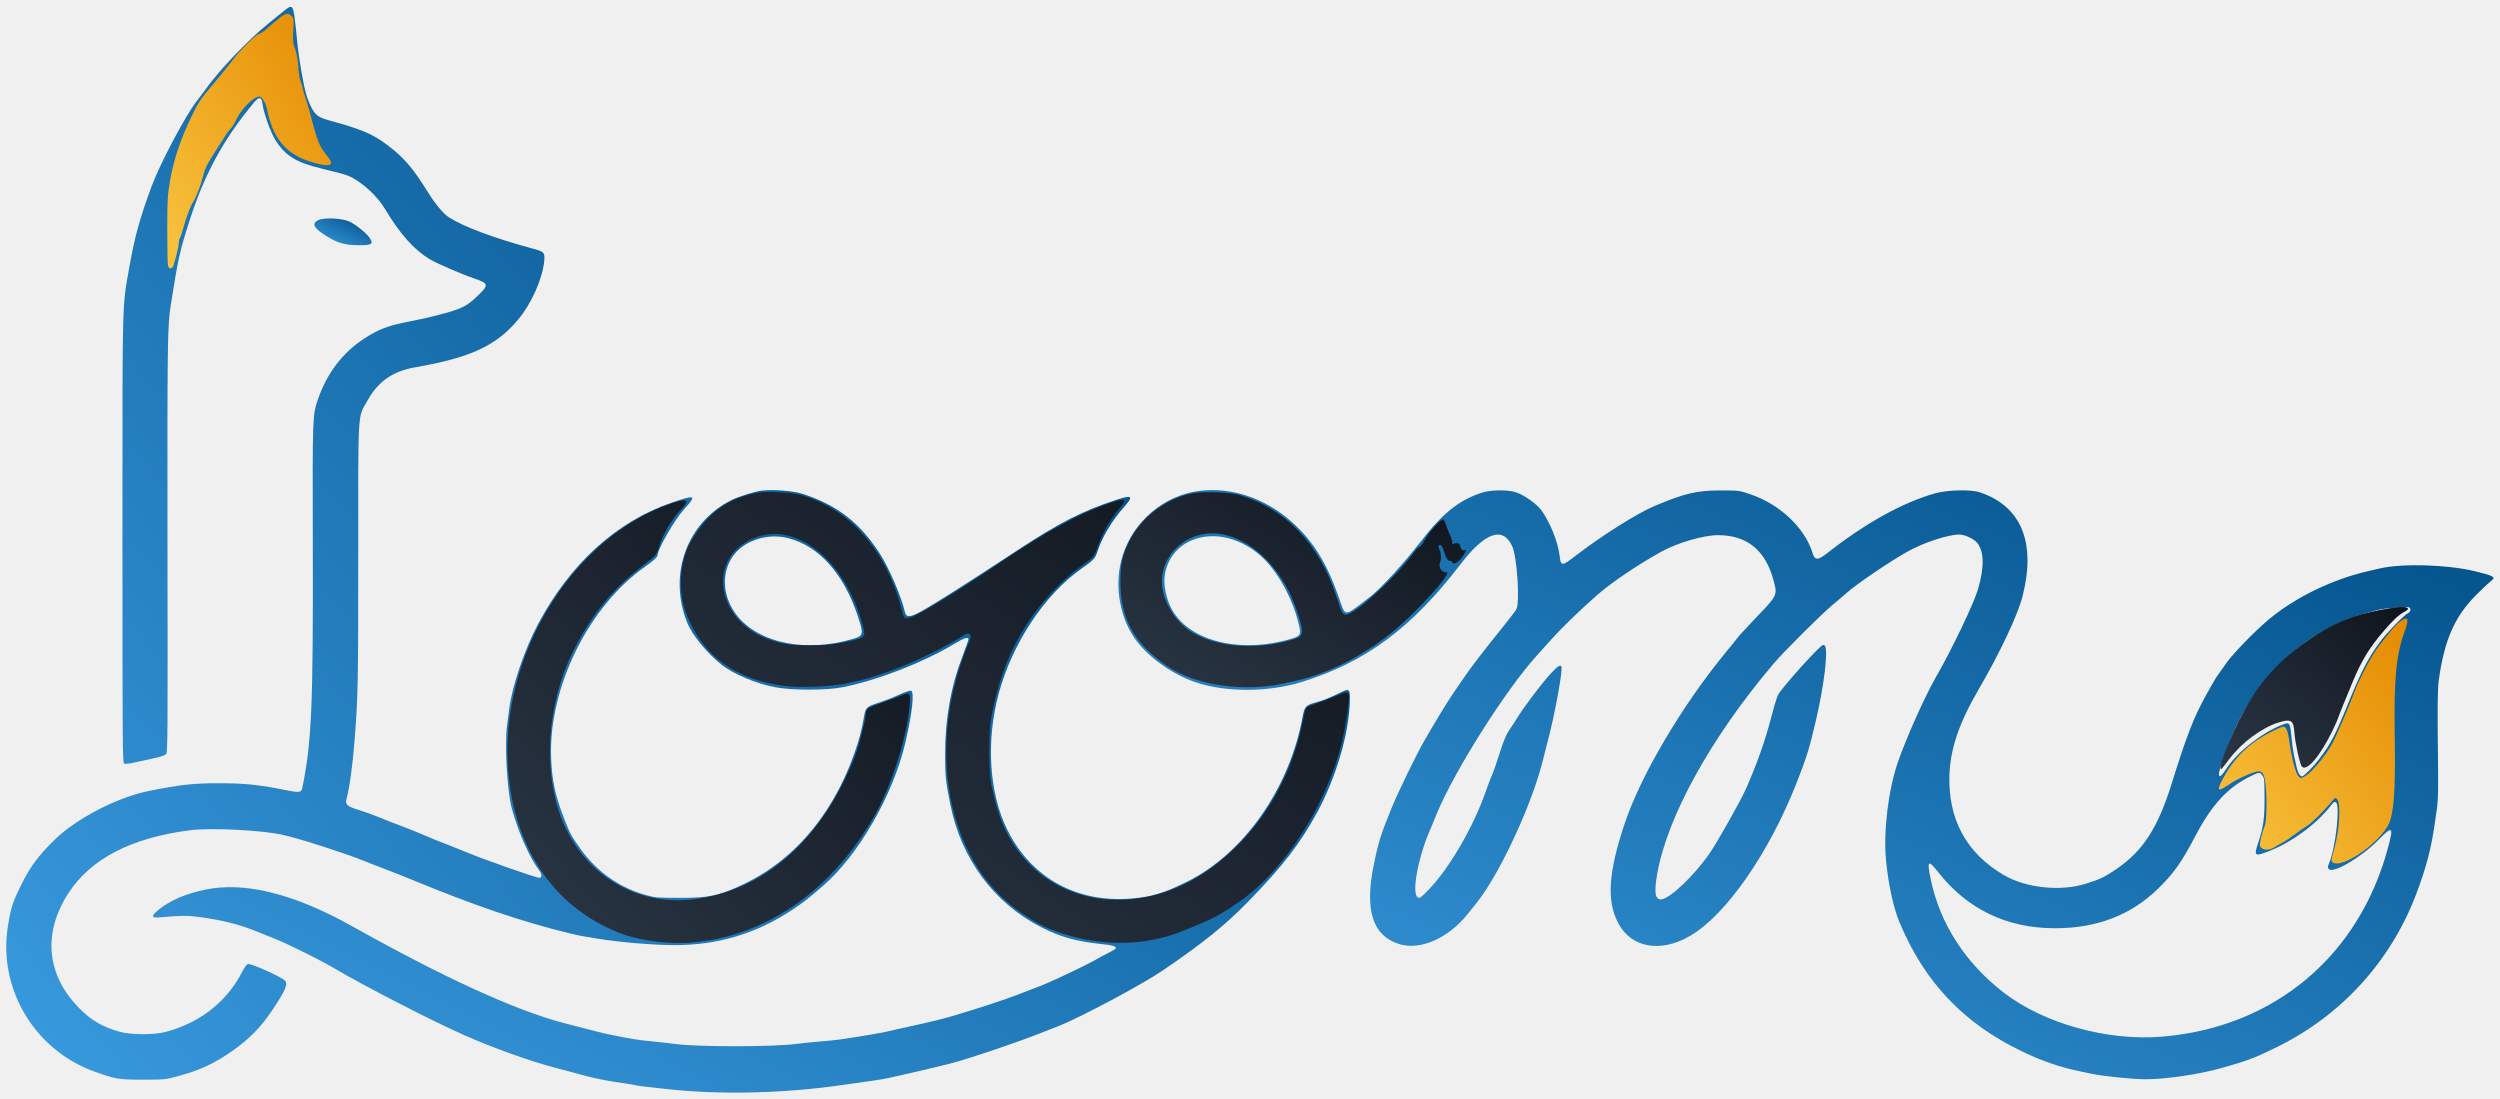
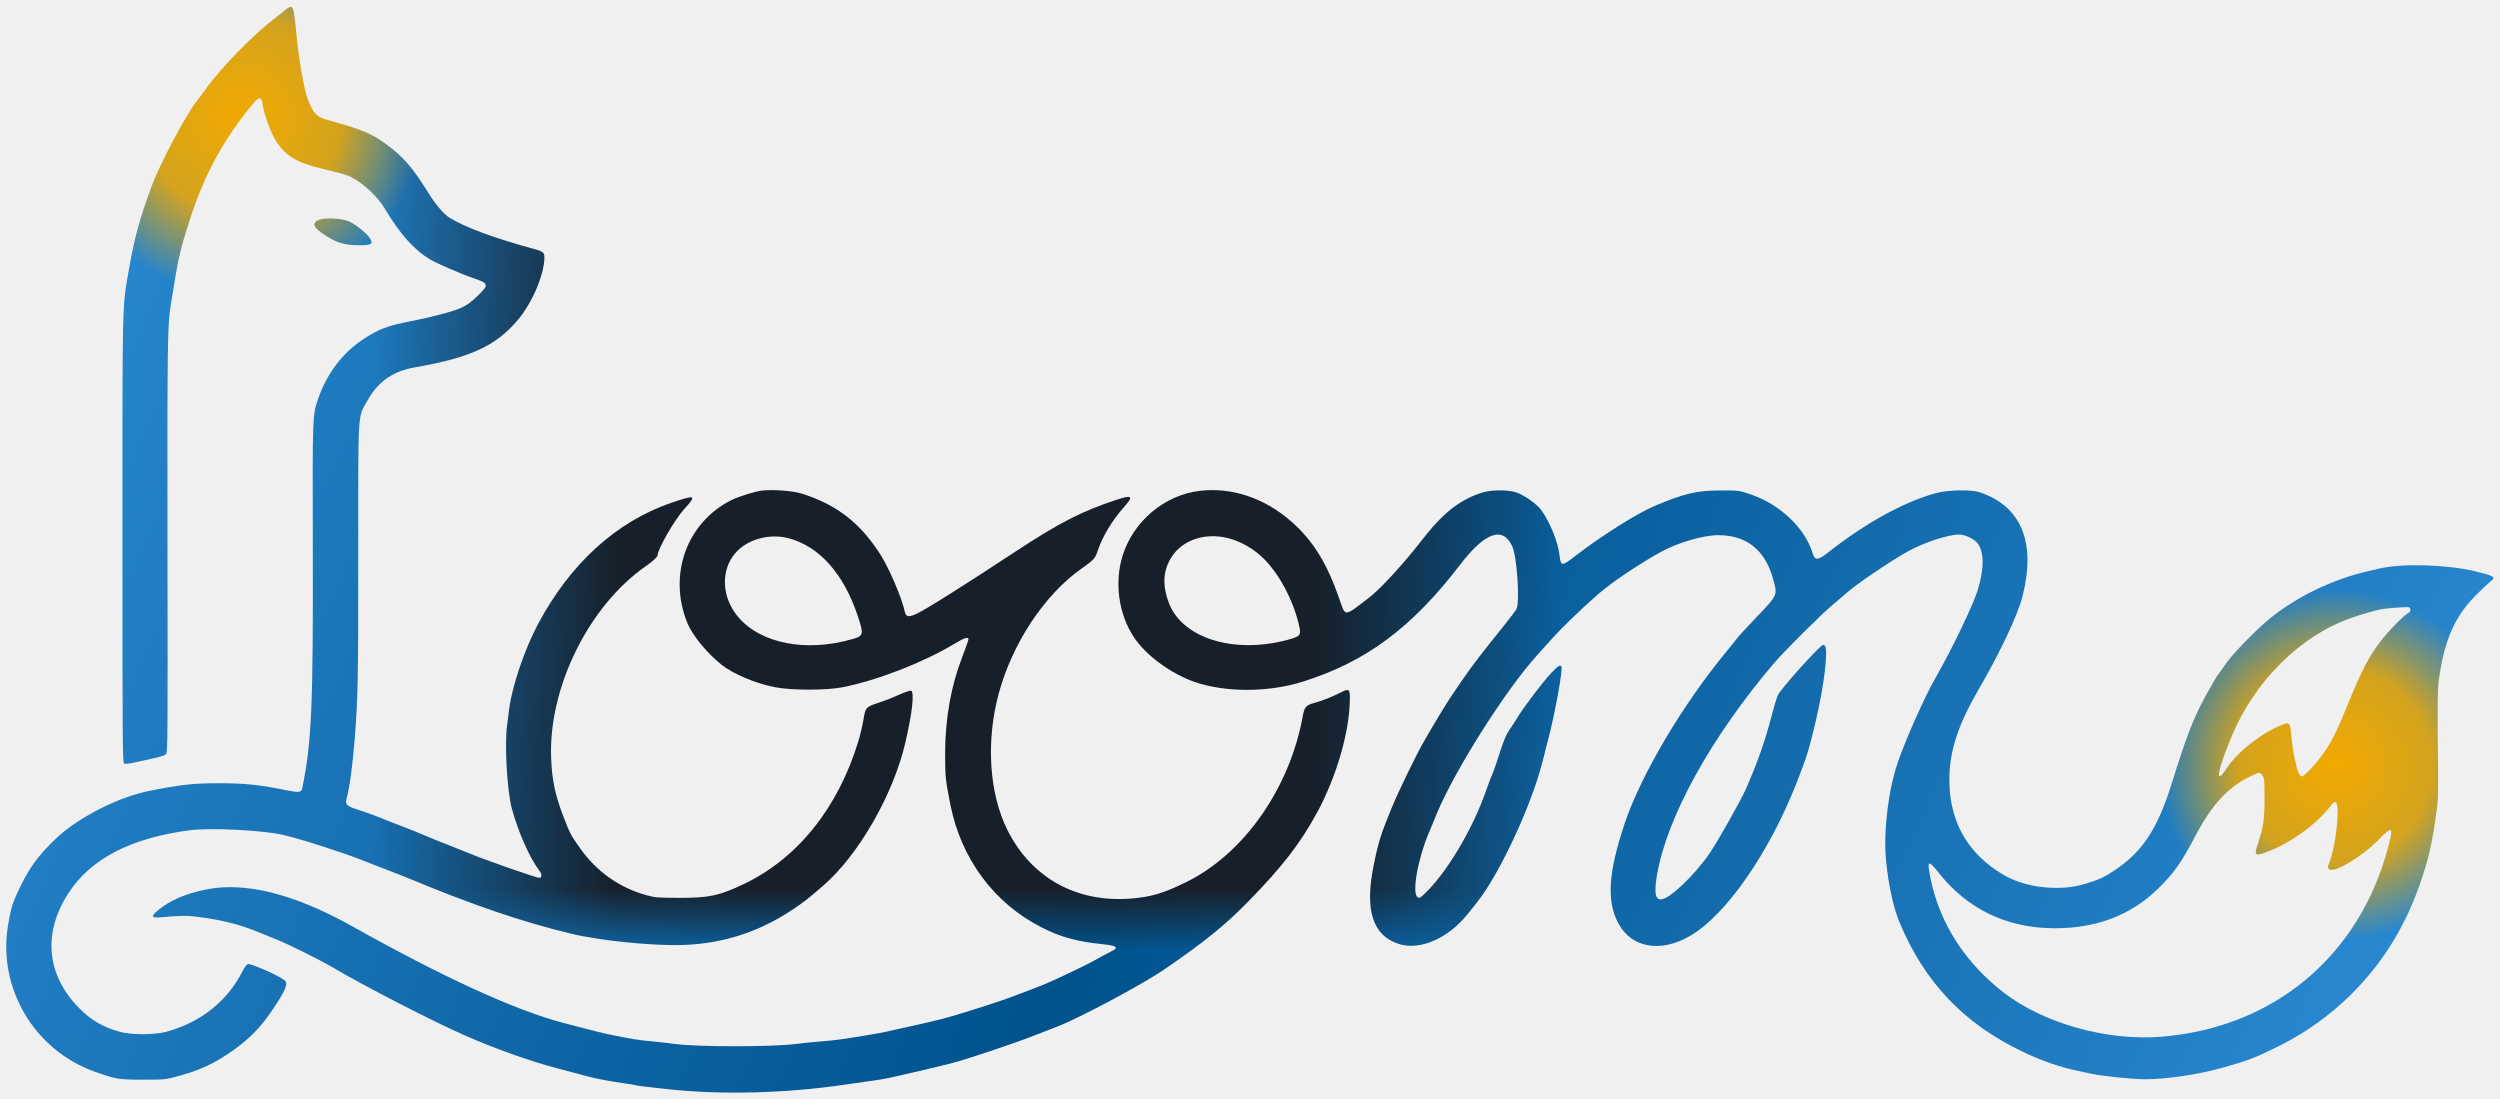
<svg xmlns="http://www.w3.org/2000/svg" viewBox="35 30 2460 1081">
  <defs>
-     <linearGradient id="wordmark-light-blue" x1="0" y1="0" x2="1" y2="1">
-       <stop offset="0" stop-color="#3a9be0" />
-       <stop offset="1" stop-color="#004f87" />
+     <linearGradient id="blue" gradientUnits="userSpaceOnUse" x1="35.0" y1="30.0" x2="2495.0" y2="1111.0">
+       <stop offset="0" stop-color="#2e8fd9" />
+       <stop offset="0.5" stop-color="#00528c" />
+       <stop offset="1" stop-color="#2e8fd9" />
    </linearGradient>
-     <linearGradient id="wordmark-light-white" x1="0" y1="0" x2="1" y2="1">
-       <stop offset="0" stop-color="#2b3746" />
-       <stop offset="1" stop-color="#0e141c" />
+     <linearGradient id="along" gradientUnits="userSpaceOnUse" x1="35.0" y1="0" x2="2495.0" y2="0">
+       <stop offset="0" stop-color="#17202a" stop-opacity="0" />
+       <stop offset="0.149" stop-color="#17202a" stop-opacity="0" />
+       <stop offset="0.247" stop-color="#17202a" stop-opacity="1" />
+       <stop offset="0.526" stop-color="#17202a" stop-opacity="1" />
+       <stop offset="0.624" stop-color="#17202a" stop-opacity="0" />
+       <stop offset="1" stop-color="#17202a" stop-opacity="0" />
    </linearGradient>
-     <linearGradient id="wordmark-light-gold" x1="0" y1="0" x2="1" y2="1">
-       <stop offset="0" stop-color="#f9c440" />
-       <stop offset="1" stop-color="#e48a00" />
+     <linearGradient id="above" gradientUnits="userSpaceOnUse" x1="0" y1="905" x2="0" y2="965">
+       <stop offset="0" stop-color="#fff" />
+       <stop offset="1" stop-color="#fff" stop-opacity="0" />
    </linearGradient>
+     <mask id="letters" maskUnits="userSpaceOnUse" x="35.0" y="30.0" width="2460.0" height="1081.0">
+       <rect x="35.0" y="30.0" width="2460.0" height="1081.0" fill="url(#above)" />
+     </mask>
+     <radialGradient id="glow0" gradientUnits="userSpaceOnUse" cx="274" cy="145" r="177">
+       <stop offset="0" stop-color="#f2a900" />
+       <stop offset="0.55" stop-color="#f2a900" stop-opacity="0.85" />
+       <stop offset="1" stop-color="#f2a900" stop-opacity="0" />
+     </radialGradient>
+     <radialGradient id="glow1" gradientUnits="userSpaceOnUse" cx="2333" cy="783" r="173">
+       <stop offset="0" stop-color="#f2a900" />
+       <stop offset="0.55" stop-color="#f2a900" stop-opacity="0.85" />
+       <stop offset="1" stop-color="#f2a900" stop-opacity="0" />
+     </radialGradient>
+     <mask id="line" maskUnits="userSpaceOnUse" x="35.0" y="30.0" width="2460.0" height="1081.0">
+       <g transform="translate(0,1146) scale(0.1,-0.1)" fill="#fff">
+         <path d="M3137 11047 c-214 -171 -265 -217 -392 -343 -157 -155 -281 -297 -373 -424 -34 -47 -73 -98 -86 -115 -102 -126 -357 -606 -441 -830 -115 -309 -169 -502 -220 -790 -75 -430 -70 -237 -70 -2694 0 -2003 1 -2195 16 -2204 12 -7 49 -3 130 16 63 14 149 33 191 42 43 10 84 25 93 35 15 16 16 192 13 2036 -2 2013 0 2179 32 2380 75 473 89 537 191 851 146 450 336 795 630 1146 50 59 75 53 83 -21 10 -82 77 -269 123 -345 98 -159 204 -225 461 -287 208 -51 245 -61 290 -84 116 -59 259 -192 327 -307 151 -252 287 -405 444 -500 68 -41 313 -147 440 -190 141 -48 144 -63 30 -171 -119 -115 -166 -135 -514 -219 -22 -5 -85 -18 -140 -29 -228 -44 -317 -77 -466 -175 -207 -135 -360 -336 -447 -585 -58 -166 -57 -156 -54 -1440 4 -1597 -11 -1944 -104 -2397 -8 -39 -33 -43 -130 -24 -288 59 -429 74 -694 74 -245 0 -375 -14 -680 -75 -311 -61 -717 -271 -930 -479 -163 -159 -242 -266 -330 -443 -85 -173 -100 -218 -130 -396 -106 -618 254 -1230 848 -1444 210 -75 238 -80 477 -80 215 0 222 1 337 32 226 60 371 128 554 258 160 114 270 226 382 392 132 197 160 263 125 294 -50 44 -337 171 -365 162 -10 -3 -32 -33 -50 -67 -150 -299 -412 -507 -753 -600 -117 -32 -346 -31 -460 1 -167 48 -278 112 -395 231 -324 327 -362 741 -105 1135 218 335 615 541 1190 616 209 28 749 -1 930 -48 22 -6 69 -18 105 -27 124 -32 506 -157 640 -210 74 -30 194 -76 265 -103 72 -27 180 -70 240 -95 604 -251 1096 -419 1560 -531 55 -13 116 -27 135 -29 19 -3 76 -13 125 -21 230 -38 560 -66 779 -66 419 0 797 113 1145 343 117 77 153 105 311 242 347 299 689 895 808 1405 69 295 91 500 57 514 -9 3 -62 -15 -118 -40 -56 -26 -146 -61 -199 -78 -129 -43 -132 -45 -152 -171 -10 -57 -32 -153 -51 -213 -202 -657 -599 -1151 -1130 -1403 -241 -114 -336 -134 -630 -134 -218 1 -235 2 -327 27 -263 73 -485 230 -647 457 -95 134 -103 149 -163 306 -86 220 -117 371 -125 592 -25 690 372 1492 929 1880 69 48 118 92 118 107 1 62 167 351 262 456 127 139 115 145 -128 62 -539 -185 -995 -600 -1310 -1193 -133 -250 -257 -616 -284 -839 -6 -52 -16 -125 -21 -162 -25 -184 1 -641 47 -813 63 -232 175 -486 271 -612 27 -35 27 -66 2 -71 -21 -4 -554 182 -706 247 -65 27 -161 65 -213 85 -52 19 -142 56 -200 81 -58 25 -163 68 -235 95 -71 26 -175 67 -230 90 -55 22 -144 54 -198 71 -113 35 -133 53 -117 110 30 108 59 322 79 574 34 439 36 539 36 1830 0 1471 -8 1337 95 1520 103 183 248 283 462 320 550 96 799 211 1017 471 130 155 239 400 256 574 8 85 1 93 -110 123 -378 102 -680 214 -827 308 -55 35 -138 135 -210 252 -145 234 -238 342 -401 463 -144 108 -251 153 -582 243 -113 32 -143 64 -201 218 -34 91 -91 424 -107 628 -2 28 -10 96 -17 153 -18 135 -26 140 -113 69z" />
+         <path d="M3480 8993 c-67 -34 -43 -78 85 -158 106 -66 179 -87 308 -88 134 -1 153 10 118 67 -30 48 -134 133 -201 165 -74 35 -254 43 -310 14z" />
+         <path d="M7850 6333 c-63 -6 -233 -59 -305 -95 -439 -221 -623 -735 -432 -1207 48 -120 192 -296 337 -412 112 -90 340 -186 525 -221 163 -32 503 -32 663 -1 345 68 796 243 1103 428 100 60 139 72 139 43 0 -6 -24 -74 -54 -152 -119 -307 -176 -626 -176 -978 0 -217 5 -263 52 -497 106 -533 430 -969 896 -1206 187 -96 348 -140 602 -166 104 -11 129 -19 130 -41 0 -4 -33 -24 -72 -44 -40 -20 -102 -53 -138 -74 -88 -51 -450 -222 -536 -253 -38 -14 -132 -50 -209 -80 -136 -54 -390 -137 -660 -217 -113 -33 -241 -63 -530 -126 -38 -8 -86 -19 -105 -24 -63 -15 -301 -55 -470 -79 -41 -6 -136 -15 -210 -21 -74 -6 -166 -16 -205 -21 -233 -32 -1001 -32 -1215 0 -36 5 -119 15 -185 21 -163 15 -222 24 -455 72 -52 10 -135 31 -445 112 -478 126 -1177 446 -2082 953 -571 319 -1055 440 -1443 359 -199 -42 -347 -106 -463 -201 -76 -63 -70 -80 27 -71 195 17 245 18 340 7 237 -28 427 -75 606 -148 47 -19 135 -55 195 -79 123 -50 428 -202 550 -274 303 -180 996 -536 1300 -669 293 -129 649 -256 900 -321 140 -37 232 -62 300 -80 87 -24 255 -55 375 -71 41 -5 82 -12 90 -15 8 -3 51 -10 95 -15 44 -5 141 -16 215 -24 521 -60 1175 -45 1755 41 187 27 230 33 310 44 44 6 107 18 140 25 33 8 103 24 155 35 138 31 257 59 320 75 30 8 93 24 140 35 132 33 584 184 795 266 105 41 215 84 245 95 211 82 827 410 1035 552 394 268 609 442 835 673 341 349 516 576 683 884 184 341 311 771 319 1085 4 132 -1 136 -109 82 -84 -42 -159 -71 -238 -93 -83 -23 -99 -40 -115 -127 -128 -714 -581 -1360 -1150 -1638 -220 -108 -337 -143 -531 -160 -542 -47 -993 202 -1228 678 -178 359 -210 870 -84 1337 133 494 451 975 814 1230 123 87 136 101 160 175 45 138 142 299 257 429 100 112 86 126 -75 73 -337 -111 -559 -225 -981 -502 -532 -350 -891 -576 -984 -619 -75 -35 -103 -31 -114 18 -32 146 -158 439 -249 578 -197 303 -420 475 -759 585 -91 29 -275 44 -396 32z m255 -468 c304 -78 545 -347 684 -762 63 -187 60 -201 -56 -233 -449 -129 -895 -43 -1117 216 -165 193 -178 459 -31 631 114 134 333 196 520 148z" />
+         <path d="M12155 6330 c-346 -41 -652 -298 -758 -636 -83 -263 -40 -578 110 -803 118 -180 369 -363 603 -443 303 -103 721 -101 1055 3 626 196 1076 530 1555 1155 243 318 420 379 511 177 46 -101 75 -535 42 -614 -7 -15 -67 -95 -135 -179 -182 -224 -311 -393 -384 -500 -35 -52 -86 -126 -113 -165 -46 -66 -184 -293 -278 -458 -76 -131 -253 -497 -315 -647 -111 -270 -134 -341 -182 -580 -89 -440 -7 -690 253 -770 206 -64 482 57 673 296 26 33 67 84 92 115 214 269 520 918 635 1349 16 58 31 116 34 130 2 14 14 59 25 100 69 255 153 714 136 742 -12 19 -37 3 -104 -69 -86 -93 -256 -317 -325 -428 -27 -44 -66 -104 -87 -134 -28 -40 -53 -101 -94 -230 -31 -97 -64 -192 -74 -211 -10 -19 -36 -89 -59 -155 -121 -348 -355 -752 -559 -965 -81 -84 -91 -91 -110 -81 -64 34 -1 385 116 656 19 44 50 118 68 164 171 418 680 1224 988 1562 28 31 96 107 151 168 94 105 289 293 440 425 139 122 393 294 626 424 166 92 423 167 569 166 279 -1 462 -149 539 -437 43 -159 48 -147 -187 -393 -84 -88 -160 -171 -169 -185 -9 -13 -56 -71 -104 -129 -433 -525 -838 -1208 -1000 -1687 -163 -484 -182 -767 -66 -986 129 -246 421 -296 713 -123 352 208 773 815 1044 1506 98 250 123 331 185 595 85 360 128 717 90 753 -16 16 -25 9 -142 -113 -116 -122 -261 -290 -311 -361 -12 -18 -41 -107 -67 -210 -64 -249 -141 -467 -256 -729 -52 -116 -272 -507 -352 -625 -152 -223 -401 -460 -484 -460 -56 0 -67 68 -38 240 95 564 528 1350 1145 2077 102 121 475 492 585 583 50 41 110 93 135 115 94 85 432 314 603 409 159 88 396 166 506 166 53 0 137 -38 174 -79 71 -79 75 -244 10 -461 -43 -144 -255 -587 -412 -860 -110 -191 -291 -596 -376 -840 -94 -272 -144 -682 -116 -970 23 -236 72 -462 134 -610 246 -586 628 -989 1202 -1265 194 -94 379 -158 569 -196 28 -6 80 -17 116 -25 114 -24 409 -54 534 -54 195 0 517 47 736 108 264 73 340 102 569 216 624 310 1101 835 1351 1484 103 269 155 468 190 722 5 36 15 106 22 155 9 64 11 186 8 425 -6 589 -5 722 8 820 54 390 157 626 367 835 60 61 126 122 145 137 53 39 33 51 -160 98 -275 65 -712 78 -935 26 -11 -3 -54 -12 -95 -22 -360 -80 -728 -257 -995 -479 -131 -109 -347 -331 -413 -423 -37 -52 -79 -111 -93 -131 -15 -20 -67 -110 -117 -201 -118 -215 -188 -396 -332 -859 -137 -439 -283 -665 -548 -845 -113 -77 -160 -99 -299 -142 -248 -78 -586 -42 -803 84 -374 217 -557 559 -537 1003 12 252 99 503 283 819 208 355 388 736 435 920 136 531 -10 889 -421 1026 -88 29 -315 24 -437 -10 -320 -90 -691 -296 -1059 -586 -97 -76 -126 -76 -149 0 -75 244 -319 476 -605 574 -115 40 -115 40 -300 40 -233 0 -351 -28 -645 -151 -176 -74 -525 -294 -783 -493 -133 -104 -144 -104 -156 5 -16 134 -95 330 -181 447 -41 56 -156 139 -234 169 -83 32 -258 32 -356 -1 -220 -73 -382 -203 -595 -479 -169 -218 -395 -465 -505 -549 -254 -196 -234 -194 -295 -17 -123 354 -257 571 -471 761 -261 232 -588 342 -904 304z m282 -466 c129 -33 258 -109 355 -208 151 -154 281 -399 338 -639 27 -111 20 -118 -121 -156 -522 -136 -1020 19 -1155 360 -62 159 -62 294 1 418 99 197 336 288 582 225z m11631 -701 c2 -14 -4 -26 -20 -34 -43 -22 -210 -193 -277 -284 -114 -152 -188 -295 -306 -585 -137 -337 -178 -415 -294 -569 -59 -76 -152 -171 -169 -171 -19 0 -42 39 -52 86 -5 27 -17 78 -26 114 -8 36 -20 119 -26 185 -12 145 -18 153 -89 124 -203 -79 -443 -268 -550 -431 -116 -177 -94 -33 49 313 227 547 682 998 1182 1170 85 30 223 70 290 84 35 8 226 23 265 21 13 -1 21 -9 23 -23z m-1455 -1635 c18 -24 20 -44 20 -215 1 -208 -12 -296 -63 -448 -44 -131 -35 -137 117 -76 226 90 468 271 604 451 18 24 30 32 42 27 48 -18 1 -448 -67 -607 -13 -31 -13 -37 1 -52 42 -47 327 122 489 290 136 139 148 130 94 -72 -284 -1073 -1123 -1776 -2228 -1867 -537 -44 -1159 129 -1553 432 -378 291 -628 676 -720 1113 -40 190 -28 202 72 75 287 -365 676 -553 1149 -553 414 0 748 129 1016 390 155 152 225 250 367 519 165 313 322 481 549 590 81 39 84 39 111 3z" />
+       </g>
+     </mask>
  </defs>
-   <g transform="translate(0,1146) scale(0.1,-0.1)" fill="url(#wordmark-light-blue)">
-     <path d="M3137 11047 c-214 -171 -265 -217 -392 -343 -157 -155 -281 -297 -373 -424 -34 -47 -73 -98 -86 -115 -102 -126 -357 -606 -441 -830 -115 -309 -169 -502 -220 -790 -75 -430 -70 -237 -70 -2694 0 -2003 1 -2195 16 -2204 12 -7 49 -3 130 16 63 14 149 33 191 42 43 10 84 25 93 35 15 16 16 192 13 2036 -2 2013 0 2179 32 2380 75 473 89 537 191 851 146 450 336 795 630 1146 50 59 75 53 83 -21 10 -82 77 -269 123 -345 98 -159 204 -225 461 -287 208 -51 245 -61 290 -84 116 -59 259 -192 327 -307 151 -252 287 -405 444 -500 68 -41 313 -147 440 -190 141 -48 144 -63 30 -171 -119 -115 -166 -135 -514 -219 -22 -5 -85 -18 -140 -29 -228 -44 -317 -77 -466 -175 -207 -135 -360 -336 -447 -585 -58 -166 -57 -156 -54 -1440 4 -1597 -11 -1944 -104 -2397 -8 -39 -33 -43 -130 -24 -288 59 -429 74 -694 74 -245 0 -375 -14 -680 -75 -311 -61 -717 -271 -930 -479 -163 -159 -242 -266 -330 -443 -85 -173 -100 -218 -130 -396 -106 -618 254 -1230 848 -1444 210 -75 238 -80 477 -80 215 0 222 1 337 32 226 60 371 128 554 258 160 114 270 226 382 392 132 197 160 263 125 294 -50 44 -337 171 -365 162 -10 -3 -32 -33 -50 -67 -150 -299 -412 -507 -753 -600 -117 -32 -346 -31 -460 1 -167 48 -278 112 -395 231 -324 327 -362 741 -105 1135 218 335 615 541 1190 616 209 28 749 -1 930 -48 22 -6 69 -18 105 -27 124 -32 506 -157 640 -210 74 -30 194 -76 265 -103 72 -27 180 -70 240 -95 604 -251 1096 -419 1560 -531 55 -13 116 -27 135 -29 19 -3 76 -13 125 -21 230 -38 560 -66 779 -66 419 0 797 113 1145 343 117 77 153 105 311 242 347 299 689 895 808 1405 69 295 91 500 57 514 -9 3 -62 -15 -118 -40 -56 -26 -146 -61 -199 -78 -129 -43 -132 -45 -152 -171 -10 -57 -32 -153 -51 -213 -202 -657 -599 -1151 -1130 -1403 -241 -114 -336 -134 -630 -134 -218 1 -235 2 -327 27 -263 73 -485 230 -647 457 -95 134 -103 149 -163 306 -86 220 -117 371 -125 592 -25 690 372 1492 929 1880 69 48 118 92 118 107 1 62 167 351 262 456 127 139 115 145 -128 62 -539 -185 -995 -600 -1310 -1193 -133 -250 -257 -616 -284 -839 -6 -52 -16 -125 -21 -162 -25 -184 1 -641 47 -813 63 -232 175 -486 271 -612 27 -35 27 -66 2 -71 -21 -4 -554 182 -706 247 -65 27 -161 65 -213 85 -52 19 -142 56 -200 81 -58 25 -163 68 -235 95 -71 26 -175 67 -230 90 -55 22 -144 54 -198 71 -113 35 -133 53 -117 110 30 108 59 322 79 574 34 439 36 539 36 1830 0 1471 -8 1337 95 1520 103 183 248 283 462 320 550 96 799 211 1017 471 130 155 239 400 256 574 8 85 1 93 -110 123 -378 102 -680 214 -827 308 -55 35 -138 135 -210 252 -145 234 -238 342 -401 463 -144 108 -251 153 -582 243 -113 32 -143 64 -201 218 -34 91 -91 424 -107 628 -2 28 -10 96 -17 153 -18 135 -26 140 -113 69z" />
-     <path d="M3480 8993 c-67 -34 -43 -78 85 -158 106 -66 179 -87 308 -88 134 -1 153 10 118 67 -30 48 -134 133 -201 165 -74 35 -254 43 -310 14z" />
-     <path d="M7850 6333 c-63 -6 -233 -59 -305 -95 -439 -221 -623 -735 -432 -1207 48 -120 192 -296 337 -412 112 -90 340 -186 525 -221 163 -32 503 -32 663 -1 345 68 796 243 1103 428 100 60 139 72 139 43 0 -6 -24 -74 -54 -152 -119 -307 -176 -626 -176 -978 0 -217 5 -263 52 -497 106 -533 430 -969 896 -1206 187 -96 348 -140 602 -166 104 -11 129 -19 130 -41 0 -4 -33 -24 -72 -44 -40 -20 -102 -53 -138 -74 -88 -51 -450 -222 -536 -253 -38 -14 -132 -50 -209 -80 -136 -54 -390 -137 -660 -217 -113 -33 -241 -63 -530 -126 -38 -8 -86 -19 -105 -24 -63 -15 -301 -55 -470 -79 -41 -6 -136 -15 -210 -21 -74 -6 -166 -16 -205 -21 -233 -32 -1001 -32 -1215 0 -36 5 -119 15 -185 21 -163 15 -222 24 -455 72 -52 10 -135 31 -445 112 -478 126 -1177 446 -2082 953 -571 319 -1055 440 -1443 359 -199 -42 -347 -106 -463 -201 -76 -63 -70 -80 27 -71 195 17 245 18 340 7 237 -28 427 -75 606 -148 47 -19 135 -55 195 -79 123 -50 428 -202 550 -274 303 -180 996 -536 1300 -669 293 -129 649 -256 900 -321 140 -37 232 -62 300 -80 87 -24 255 -55 375 -71 41 -5 82 -12 90 -15 8 -3 51 -10 95 -15 44 -5 141 -16 215 -24 521 -60 1175 -45 1755 41 187 27 230 33 310 44 44 6 107 18 140 25 33 8 103 24 155 35 138 31 257 59 320 75 30 8 93 24 140 35 132 33 584 184 795 266 105 41 215 84 245 95 211 82 827 410 1035 552 394 268 609 442 835 673 341 349 516 576 683 884 184 341 311 771 319 1085 4 132 -1 136 -109 82 -84 -42 -159 -71 -238 -93 -83 -23 -99 -40 -115 -127 -128 -714 -581 -1360 -1150 -1638 -220 -108 -337 -143 -531 -160 -542 -47 -993 202 -1228 678 -178 359 -210 870 -84 1337 133 494 451 975 814 1230 123 87 136 101 160 175 45 138 142 299 257 429 100 112 86 126 -75 73 -337 -111 -559 -225 -981 -502 -532 -350 -891 -576 -984 -619 -75 -35 -103 -31 -114 18 -32 146 -158 439 -249 578 -197 303 -420 475 -759 585 -91 29 -275 44 -396 32z m255 -468 c304 -78 545 -347 684 -762 63 -187 60 -201 -56 -233 -449 -129 -895 -43 -1117 216 -165 193 -178 459 -31 631 114 134 333 196 520 148z" />
-     <path d="M12155 6330 c-346 -41 -652 -298 -758 -636 -83 -263 -40 -578 110 -803 118 -180 369 -363 603 -443 303 -103 721 -101 1055 3 626 196 1076 530 1555 1155 243 318 420 379 511 177 46 -101 75 -535 42 -614 -7 -15 -67 -95 -135 -179 -182 -224 -311 -393 -384 -500 -35 -52 -86 -126 -113 -165 -46 -66 -184 -293 -278 -458 -76 -131 -253 -497 -315 -647 -111 -270 -134 -341 -182 -580 -89 -440 -7 -690 253 -770 206 -64 482 57 673 296 26 33 67 84 92 115 214 269 520 918 635 1349 16 58 31 116 34 130 2 14 14 59 25 100 69 255 153 714 136 742 -12 19 -37 3 -104 -69 -86 -93 -256 -317 -325 -428 -27 -44 -66 -104 -87 -134 -28 -40 -53 -101 -94 -230 -31 -97 -64 -192 -74 -211 -10 -19 -36 -89 -59 -155 -121 -348 -355 -752 -559 -965 -81 -84 -91 -91 -110 -81 -64 34 -1 385 116 656 19 44 50 118 68 164 171 418 680 1224 988 1562 28 31 96 107 151 168 94 105 289 293 440 425 139 122 393 294 626 424 166 92 423 167 569 166 279 -1 462 -149 539 -437 43 -159 48 -147 -187 -393 -84 -88 -160 -171 -169 -185 -9 -13 -56 -71 -104 -129 -433 -525 -838 -1208 -1000 -1687 -163 -484 -182 -767 -66 -986 129 -246 421 -296 713 -123 352 208 773 815 1044 1506 98 250 123 331 185 595 85 360 128 717 90 753 -16 16 -25 9 -142 -113 -116 -122 -261 -290 -311 -361 -12 -18 -41 -107 -67 -210 -64 -249 -141 -467 -256 -729 -52 -116 -272 -507 -352 -625 -152 -223 -401 -460 -484 -460 -56 0 -67 68 -38 240 95 564 528 1350 1145 2077 102 121 475 492 585 583 50 41 110 93 135 115 94 85 432 314 603 409 159 88 396 166 506 166 53 0 137 -38 174 -79 71 -79 75 -244 10 -461 -43 -144 -255 -587 -412 -860 -110 -191 -291 -596 -376 -840 -94 -272 -144 -682 -116 -970 23 -236 72 -462 134 -610 246 -586 628 -989 1202 -1265 194 -94 379 -158 569 -196 28 -6 80 -17 116 -25 114 -24 409 -54 534 -54 195 0 517 47 736 108 264 73 340 102 569 216 624 310 1101 835 1351 1484 103 269 155 468 190 722 5 36 15 106 22 155 9 64 11 186 8 425 -6 589 -5 722 8 820 54 390 157 626 367 835 60 61 126 122 145 137 53 39 33 51 -160 98 -275 65 -712 78 -935 26 -11 -3 -54 -12 -95 -22 -360 -80 -728 -257 -995 -479 -131 -109 -347 -331 -413 -423 -37 -52 -79 -111 -93 -131 -15 -20 -67 -110 -117 -201 -118 -215 -188 -396 -332 -859 -137 -439 -283 -665 -548 -845 -113 -77 -160 -99 -299 -142 -248 -78 -586 -42 -803 84 -374 217 -557 559 -537 1003 12 252 99 503 283 819 208 355 388 736 435 920 136 531 -10 889 -421 1026 -88 29 -315 24 -437 -10 -320 -90 -691 -296 -1059 -586 -97 -76 -126 -76 -149 0 -75 244 -319 476 -605 574 -115 40 -115 40 -300 40 -233 0 -351 -28 -645 -151 -176 -74 -525 -294 -783 -493 -133 -104 -144 -104 -156 5 -16 134 -95 330 -181 447 -41 56 -156 139 -234 169 -83 32 -258 32 -356 -1 -220 -73 -382 -203 -595 -479 -169 -218 -395 -465 -505 -549 -254 -196 -234 -194 -295 -17 -123 354 -257 571 -471 761 -261 232 -588 342 -904 304z m282 -466 c129 -33 258 -109 355 -208 151 -154 281 -399 338 -639 27 -111 20 -118 -121 -156 -522 -136 -1020 19 -1155 360 -62 159 -62 294 1 418 99 197 336 288 582 225z m11631 -701 c2 -14 -4 -26 -20 -34 -43 -22 -210 -193 -277 -284 -114 -152 -188 -295 -306 -585 -137 -337 -178 -415 -294 -569 -59 -76 -152 -171 -169 -171 -19 0 -42 39 -52 86 -5 27 -17 78 -26 114 -8 36 -20 119 -26 185 -12 145 -18 153 -89 124 -203 -79 -443 -268 -550 -431 -116 -177 -94 -33 49 313 227 547 682 998 1182 1170 85 30 223 70 290 84 35 8 226 23 265 21 13 -1 21 -9 23 -23z m-1455 -1635 c18 -24 20 -44 20 -215 1 -208 -12 -296 -63 -448 -44 -131 -35 -137 117 -76 226 90 468 271 604 451 18 24 30 32 42 27 48 -18 1 -448 -67 -607 -13 -31 -13 -37 1 -52 42 -47 327 122 489 290 136 139 148 130 94 -72 -284 -1073 -1123 -1776 -2228 -1867 -537 -44 -1159 129 -1553 432 -378 291 -628 676 -720 1113 -40 190 -28 202 72 75 287 -365 676 -553 1149 -553 414 0 748 129 1016 390 155 152 225 250 367 519 165 313 322 481 549 590 81 39 84 39 111 3z" />
-   </g>
-   <g transform="translate(0,1146) scale(0.1,-0.1)" fill="url(#wordmark-light-white)">
-     <path d="M7825 6314 c-302 -46 -512 -196 -679 -487 -111 -193 -127 -493 -40 -715 162 -408 473 -635 964 -702 151 -21 505 -4 625 29 17 5 57 14 90 21 252 53 642 213 944 387 53 30 101 58 106 63 48 35 83 7 59 -48 -443 -1029 -239 -2158 481 -2668 160 -113 260 -165 420 -217 408 -133 822 -126 1190 21 300 120 357 149 565 293 468 325 903 1032 1026 1669 43 227 58 360 41 377 -15 15 -19 15 -59 -1 -127 -52 -239 -95 -291 -112 -71 -22 -69 -18 -101 -179 -120 -590 -452 -1111 -916 -1440 -623 -441 -1401 -390 -1832 119 -160 190 -252 400 -314 721 -26 132 -26 511 -1 650 99 535 295 928 638 1280 65 66 154 147 200 180 190 139 166 110 230 279 44 114 122 243 204 334 72 81 47 91 -102 42 -277 -91 -634 -283 -1056 -569 -379 -257 -678 -443 -848 -530 -101 -51 -122 -48 -139 22 -150 602 -516 1024 -1008 1158 -76 21 -318 35 -397 23z m305 -431 c315 -90 591 -433 711 -881 29 -108 20 -118 -126 -150 -156 -34 -231 -42 -402 -42 -183 0 -243 8 -379 52 -517 165 -641 775 -200 988 129 62 258 73 396 33z" />
-     <path d="M12115 6310 c-263 -35 -527 -226 -650 -470 -71 -141 -90 -227 -90 -405 0 -364 134 -606 460 -830 278 -191 771 -260 1170 -165 22 5 72 16 110 25 312 71 638 237 940 479 227 182 601 596 528 585 -43 -7 -81 49 -64 95 16 39 13 92 -5 128 -11 21 -13 33 -5 41 16 16 37 -8 51 -61 17 -62 36 -92 60 -92 11 0 20 -4 20 -9 0 -45 79 7 119 79 22 40 22 42 4 36 -22 -7 -39 8 -44 38 -6 29 -35 43 -59 28 -18 -11 -20 -10 -20 13 0 15 -8 43 -19 63 -10 20 -27 64 -38 96 -10 33 -24 61 -30 63 -26 9 -147 -126 -192 -214 -11 -23 -31 -48 -44 -54 -12 -7 -28 -20 -35 -30 -180 -254 -610 -649 -693 -637 -29 4 -38 22 -90 182 -166 515 -510 870 -964 998 -79 22 -316 32 -420 18z m300 -415 c302 -78 574 -371 698 -750 75 -231 72 -245 -59 -283 -353 -101 -731 -71 -979 79 -129 77 -244 238 -279 389 -83 353 253 659 619 565z" />
-     <path d="M6966 6210 c-979 -329 -1700 -1495 -1617 -2618 58 -794 471 -1386 1135 -1626 187 -68 506 -103 701 -77 44 6 114 15 155 20 41 6 130 26 197 45 579 165 1064 567 1413 1171 175 303 336 816 353 1122 6 96 -4 104 -81 70 -31 -14 -118 -46 -192 -71 -142 -49 -160 -62 -160 -109 0 -52 -69 -319 -107 -417 -322 -821 -888 -1323 -1589 -1409 -551 -67 -1056 229 -1280 750 -209 489 -168 1168 102 1702 179 355 392 614 692 840 114 87 125 100 148 178 35 118 126 273 216 367 91 94 66 112 -86 62z" />
-     <path d="M23895 5179 c-312 -46 -540 -126 -751 -264 -334 -217 -535 -428 -705 -736 -147 -267 -285 -618 -228 -584 4 3 39 47 78 99 120 160 320 307 483 357 122 37 146 22 154 -92 8 -109 54 -321 75 -343 48 -51 184 110 303 359 24 50 47 101 51 115 7 24 78 198 143 355 89 214 165 340 303 500 95 112 155 167 209 195 77 39 19 59 -115 39z" />
-   </g>
-   <g transform="translate(0,1146) scale(0.1,-0.1)" fill="url(#wordmark-light-gold)">
-     <path d="M3104 10986 c-32 -25 -86 -70 -119 -100 -33 -31 -73 -58 -90 -62 -34 -8 -194 -169 -271 -275 -26 -35 -108 -135 -181 -223 -127 -150 -138 -167 -212 -320 -105 -216 -174 -425 -209 -631 -24 -150 -26 -180 -26 -480 0 -176 3 -332 7 -347 11 -43 43 -37 57 10 29 95 50 187 50 216 0 18 4 36 9 42 5 5 19 43 30 84 29 106 76 235 98 267 28 40 78 167 97 243 23 95 41 131 131 270 45 69 91 141 103 161 12 19 31 44 43 55 12 10 35 47 51 81 51 111 173 233 232 233 23 0 63 -67 74 -125 55 -281 182 -437 417 -513 188 -60 254 -48 188 35 -71 89 -95 133 -122 223 -28 91 -35 119 -66 240 -8 30 -26 88 -40 129 -14 40 -25 81 -25 91 0 10 -8 37 -19 61 -12 29 -21 81 -25 150 -5 73 -15 128 -31 175 -23 63 -24 79 -19 184 6 103 5 117 -12 137 -35 39 -56 37 -120 -11z" />
-     <path d="M23967 5045 c-44 -33 -91 -88 -215 -249 -66 -86 -191 -324 -241 -461 -48 -130 -178 -432 -212 -493 -71 -126 -202 -283 -268 -320 -41 -23 -41 -23 -65 1 -27 27 -67 183 -90 350 -13 95 -31 137 -61 137 -6 0 -48 -18 -94 -40 -236 -114 -394 -268 -511 -498 -50 -98 -33 -104 77 -29 79 54 244 127 287 127 40 0 58 -32 69 -127 15 -124 11 -365 -7 -408 -31 -74 -56 -186 -46 -204 20 -38 89 -42 140 -8 19 13 55 34 80 46 25 13 79 49 120 80 41 32 95 69 121 84 44 26 166 147 241 237 34 42 37 44 53 28 41 -39 28 -291 -24 -483 -37 -133 -37 -133 -7 -146 94 -43 404 164 524 350 66 102 86 331 76 906 -9 547 15 798 95 1013 50 134 37 167 -42 107z" />
+   <g mask="url(#line)">
+     <rect x="35.0" y="30.0" width="2460.0" height="1081.0" fill="url(#blue)" />
+     <rect x="35.0" y="30.0" width="2460.0" height="1081.0" fill="url(#along)" mask="url(#letters)" />
+     <rect x="35.0" y="30.0" width="2460.0" height="1081.0" fill="url(#glow0)" />
+     <rect x="35.0" y="30.0" width="2460.0" height="1081.0" fill="url(#glow1)" />
  </g>
</svg>
